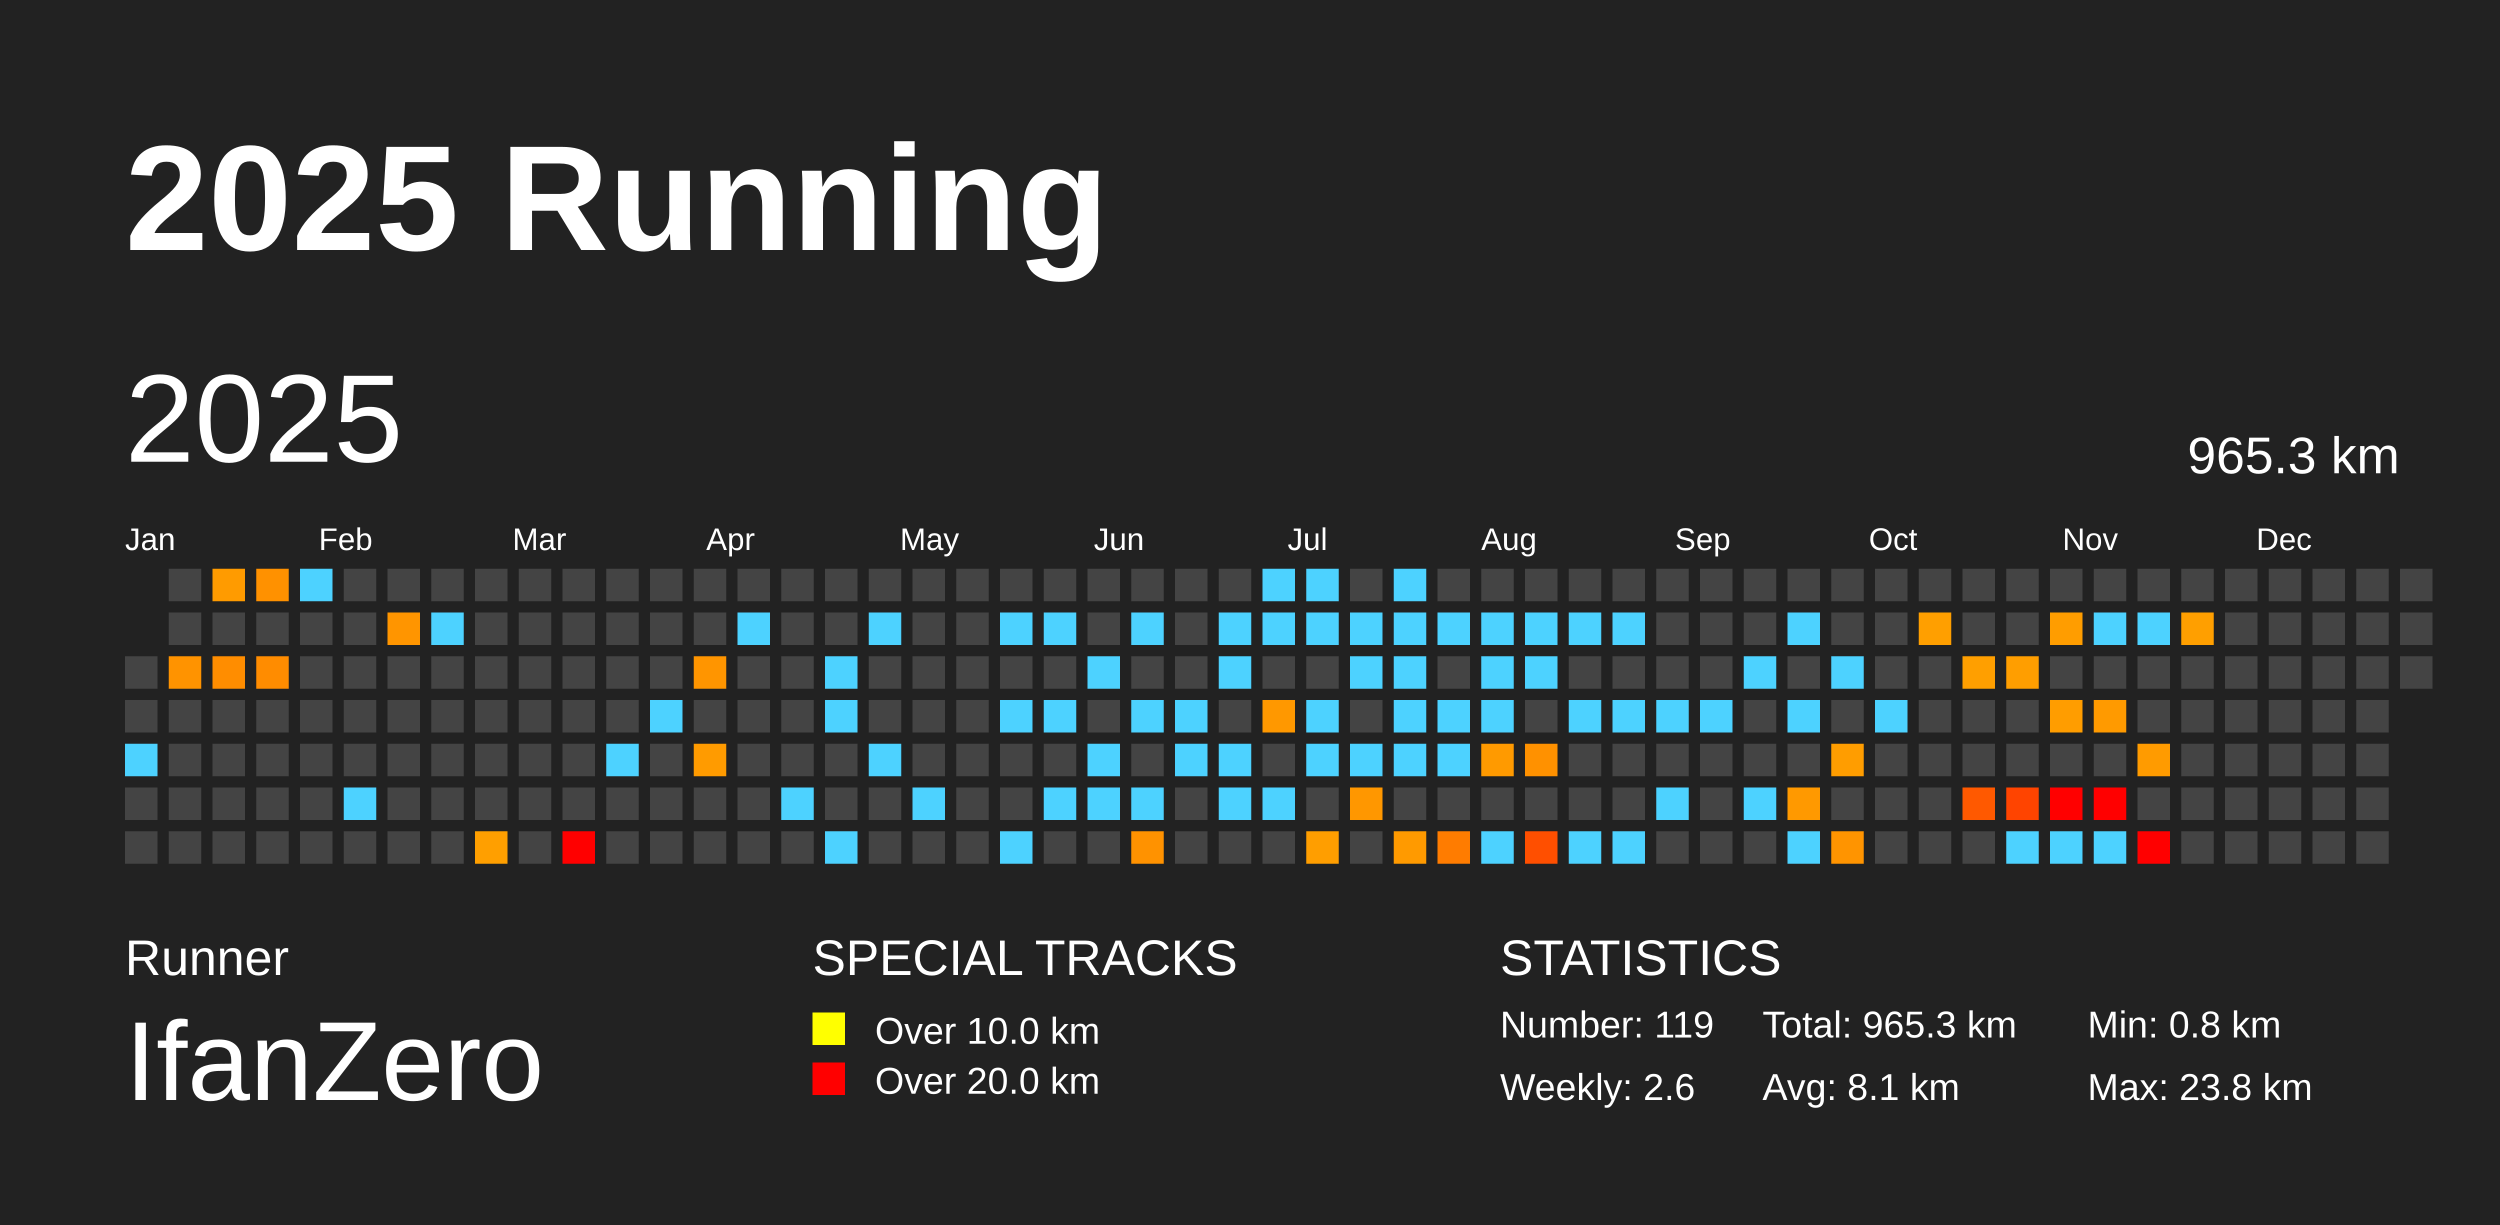
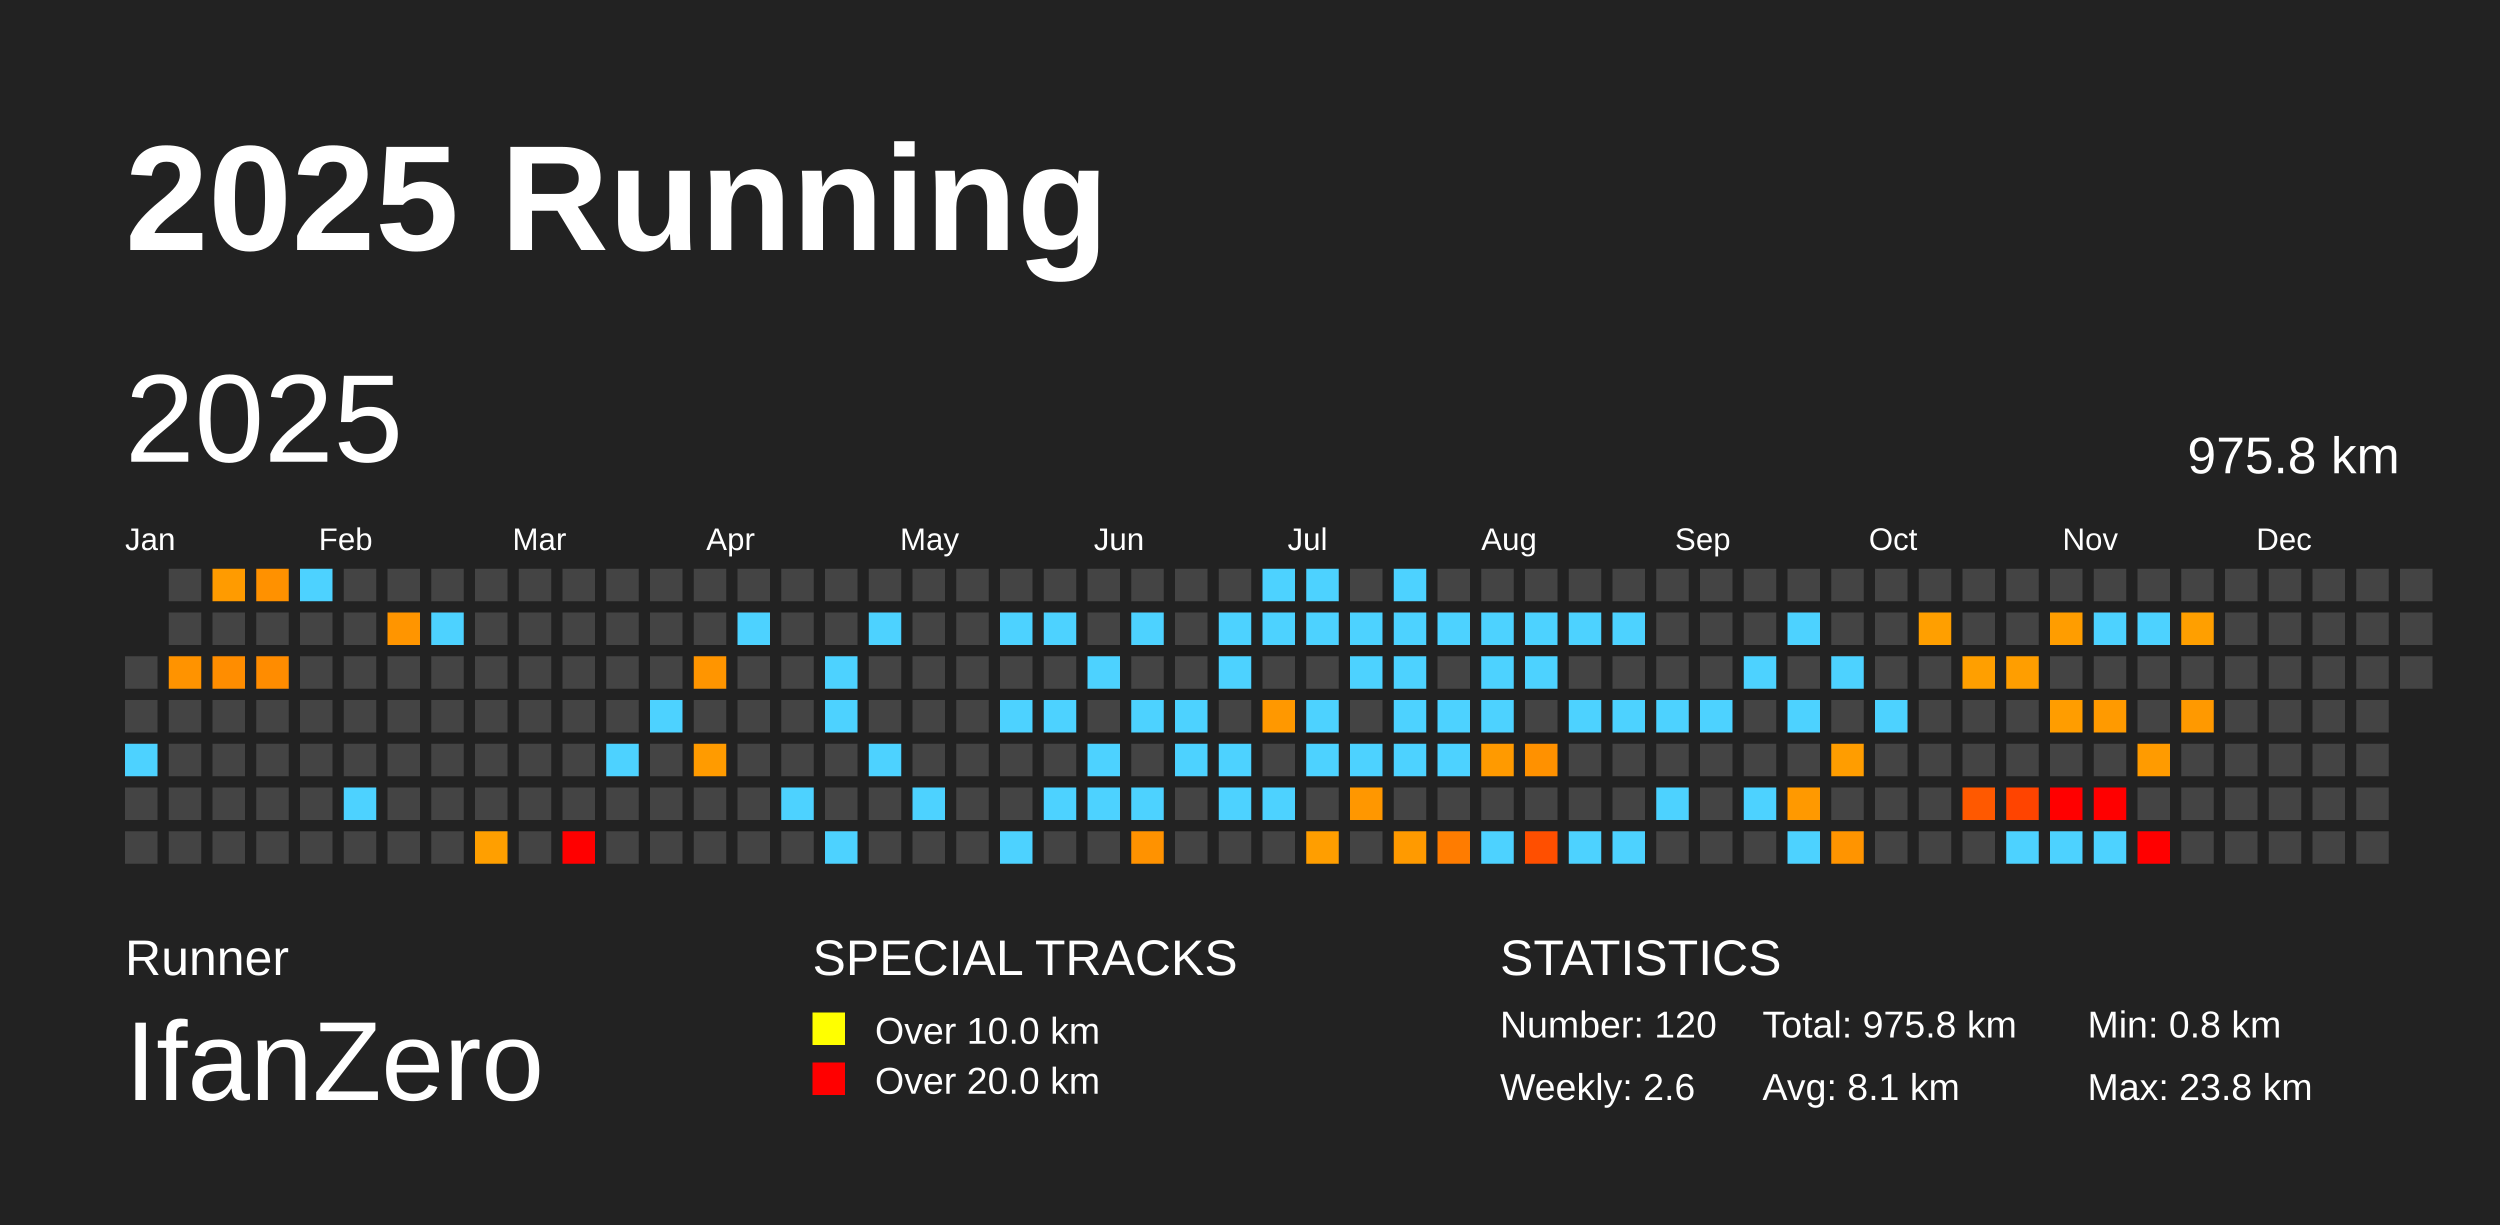
<svg xmlns="http://www.w3.org/2000/svg" baseProfile="full" height="98mm" version="1.1" viewBox="0,0,200,98" width="200mm">
  <defs />
  <rect fill="#222222" height="98" width="200" x="0" y="0" />
  <text fill="#FFFFFF" style="font-size:12px; font-family:Arial; font-weight:bold;" x="10" y="20">2025 Running</text>
  <text fill="#FFFFFF" style="font-size:4px; font-family:Arial" x="10" y="78">Runner</text>
  <text fill="#FFFFFF" style="font-size:9px; font-family:Arial" x="10" y="88">IfanZero</text>
  <text fill="#FFFFFF" style="font-size:4px; font-family:Arial" x="65" y="78">SPECIAL TRACKS</text>
  <rect fill="yellow" height="2.6" width="2.6" x="65" y="81" />
  <text fill="#FFFFFF" style="font-size:3px; font-family:Arial" x="70" y="83.5">Over 10.0 km</text>
  <rect fill="red" height="2.6" width="2.6" x="65" y="85" />
  <text fill="#FFFFFF" style="font-size:3px; font-family:Arial" x="70" y="87.5">Over 20.0 km</text>
  <text fill="#FFFFFF" style="font-size:4px; font-family:Arial" x="120" y="78">STATISTICS</text>
-   <text fill="#FFFFFF" style="font-size:3px; font-family:Arial" x="120" y="83">Number: 119</text>
+   <text fill="#FFFFFF" style="font-size:3px; font-family:Arial" x="120" y="83">Number: 120</text>
  <text fill="#FFFFFF" style="font-size:3px; font-family:Arial" x="120" y="88">Weekly: 2.6</text>
-   <text fill="#FFFFFF" style="font-size:3px; font-family:Arial" x="141" y="83">Total: 965.3 km</text>
+   <text fill="#FFFFFF" style="font-size:3px; font-family:Arial" x="141" y="83">Total: 975.8 km</text>
  <text fill="#FFFFFF" style="font-size:3px; font-family:Arial" x="141" y="88">Avg: 8.1 km</text>
  <text fill="#FFFFFF" style="font-size:3px; font-family:Arial" x="167" y="83">Min: 0.8 km</text>
  <text fill="#FFFFFF" style="font-size:3px; font-family:Arial" x="167" y="88">Max: 23.8 km</text>
  <text dominant-baseline="hanging" fill="#FFFFFF" style="font-size:10.0px; font-family:Arial;" x="10" y="30">2025</text>
-   <text dominant-baseline="hanging" fill="#FFFFFF" style="font-size:4.125px; font-family:Arial;" x="175" y="35">965.3 km</text>
+   <text dominant-baseline="hanging" fill="#FFFFFF" style="font-size:4.125px; font-family:Arial;" x="175" y="35">975.8 km</text>
  <text fill="#FFFFFF" style="font-size:2.5px; font-family:Arial" x="10.0" y="44">Jan</text>
  <text fill="#FFFFFF" style="font-size:2.5px; font-family:Arial" x="25.5" y="44">Feb</text>
  <text fill="#FFFFFF" style="font-size:2.5px; font-family:Arial" x="41.0" y="44">Mar</text>
  <text fill="#FFFFFF" style="font-size:2.5px; font-family:Arial" x="56.5" y="44">Apr</text>
  <text fill="#FFFFFF" style="font-size:2.5px; font-family:Arial" x="72.0" y="44">May</text>
  <text fill="#FFFFFF" style="font-size:2.5px; font-family:Arial" x="87.5" y="44">Jun</text>
  <text fill="#FFFFFF" style="font-size:2.5px; font-family:Arial" x="103.0" y="44">Jul</text>
  <text fill="#FFFFFF" style="font-size:2.5px; font-family:Arial" x="118.5" y="44">Aug</text>
  <text fill="#FFFFFF" style="font-size:2.5px; font-family:Arial" x="134.0" y="44">Sep</text>
  <text fill="#FFFFFF" style="font-size:2.5px; font-family:Arial" x="149.5" y="44">Oct</text>
  <text fill="#FFFFFF" style="font-size:2.5px; font-family:Arial" x="165.0" y="44">Nov</text>
  <text fill="#FFFFFF" style="font-size:2.5px; font-family:Arial" x="180.5" y="44">Dec</text>
  <rect fill="#444444" height="2.6" width="2.6" x="10.0" y="52.5" />
  <rect fill="#444444" height="2.6" width="2.6" x="10.0" y="56.0" />
  <rect fill="#4dd2ff" height="2.6" width="2.6" x="10.0" y="59.5" />
  <rect fill="#444444" height="2.6" width="2.6" x="10.0" y="63.0" />
  <rect fill="#444444" height="2.6" width="2.6" x="10.0" y="66.5" />
  <rect fill="#444444" height="2.6" width="2.6" x="13.5" y="45.5" />
  <rect fill="#444444" height="2.6" width="2.6" x="13.5" y="49.0" />
  <rect fill="#ff9300" height="2.6" width="2.6" x="13.5" y="52.5" />
  <rect fill="#444444" height="2.6" width="2.6" x="13.5" y="56.0" />
  <rect fill="#444444" height="2.6" width="2.6" x="13.5" y="59.5" />
  <rect fill="#444444" height="2.6" width="2.6" x="13.5" y="63.0" />
  <rect fill="#444444" height="2.6" width="2.6" x="13.5" y="66.5" />
  <rect fill="#ff9b00" height="2.6" width="2.6" x="17.0" y="45.5" />
  <rect fill="#444444" height="2.6" width="2.6" x="17.0" y="49.0" />
  <rect fill="#ff8d00" height="2.6" width="2.6" x="17.0" y="52.5" />
  <rect fill="#444444" height="2.6" width="2.6" x="17.0" y="56.0" />
  <rect fill="#444444" height="2.6" width="2.6" x="17.0" y="59.5" />
  <rect fill="#444444" height="2.6" width="2.6" x="17.0" y="63.0" />
  <rect fill="#444444" height="2.6" width="2.6" x="17.0" y="66.5" />
  <rect fill="#ff9100" height="2.6" width="2.6" x="20.5" y="45.5" />
  <rect fill="#444444" height="2.6" width="2.6" x="20.5" y="49.0" />
  <rect fill="#ff8c00" height="2.6" width="2.6" x="20.5" y="52.5" />
  <rect fill="#444444" height="2.6" width="2.6" x="20.5" y="56.0" />
  <rect fill="#444444" height="2.6" width="2.6" x="20.5" y="59.5" />
  <rect fill="#444444" height="2.6" width="2.6" x="20.5" y="63.0" />
  <rect fill="#444444" height="2.6" width="2.6" x="20.5" y="66.5" />
  <rect fill="#4dd2ff" height="2.6" width="2.6" x="24.0" y="45.5" />
  <rect fill="#444444" height="2.6" width="2.6" x="24.0" y="49.0" />
  <rect fill="#444444" height="2.6" width="2.6" x="24.0" y="52.5" />
  <rect fill="#444444" height="2.6" width="2.6" x="24.0" y="56.0" />
  <rect fill="#444444" height="2.6" width="2.6" x="24.0" y="59.5" />
  <rect fill="#444444" height="2.6" width="2.6" x="24.0" y="63.0" />
  <rect fill="#444444" height="2.6" width="2.6" x="24.0" y="66.5" />
  <rect fill="#444444" height="2.6" width="2.6" x="27.5" y="45.5" />
  <rect fill="#444444" height="2.6" width="2.6" x="27.5" y="49.0" />
  <rect fill="#444444" height="2.6" width="2.6" x="27.5" y="52.5" />
  <rect fill="#444444" height="2.6" width="2.6" x="27.5" y="56.0" />
  <rect fill="#444444" height="2.6" width="2.6" x="27.5" y="59.5" />
  <rect fill="#4dd2ff" height="2.6" width="2.6" x="27.5" y="63.0" />
  <rect fill="#444444" height="2.6" width="2.6" x="27.5" y="66.5" />
  <rect fill="#444444" height="2.6" width="2.6" x="31.0" y="45.5" />
  <rect fill="#ff9500" height="2.6" width="2.6" x="31.0" y="49.0" />
  <rect fill="#444444" height="2.6" width="2.6" x="31.0" y="52.5" />
  <rect fill="#444444" height="2.6" width="2.6" x="31.0" y="56.0" />
  <rect fill="#444444" height="2.6" width="2.6" x="31.0" y="59.5" />
  <rect fill="#444444" height="2.6" width="2.6" x="31.0" y="63.0" />
  <rect fill="#444444" height="2.6" width="2.6" x="31.0" y="66.5" />
  <rect fill="#444444" height="2.6" width="2.6" x="34.5" y="45.5" />
  <rect fill="#4dd2ff" height="2.6" width="2.6" x="34.5" y="49.0" />
  <rect fill="#444444" height="2.6" width="2.6" x="34.5" y="52.5" />
  <rect fill="#444444" height="2.6" width="2.6" x="34.5" y="56.0" />
  <rect fill="#444444" height="2.6" width="2.6" x="34.5" y="59.5" />
  <rect fill="#444444" height="2.6" width="2.6" x="34.5" y="63.0" />
  <rect fill="#444444" height="2.6" width="2.6" x="34.5" y="66.5" />
  <rect fill="#444444" height="2.6" width="2.6" x="38.0" y="45.5" />
  <rect fill="#444444" height="2.6" width="2.6" x="38.0" y="49.0" />
  <rect fill="#444444" height="2.6" width="2.6" x="38.0" y="52.5" />
  <rect fill="#444444" height="2.6" width="2.6" x="38.0" y="56.0" />
  <rect fill="#444444" height="2.6" width="2.6" x="38.0" y="59.5" />
  <rect fill="#444444" height="2.6" width="2.6" x="38.0" y="63.0" />
  <rect fill="#ff9f00" height="2.6" width="2.6" x="38.0" y="66.5" />
  <rect fill="#444444" height="2.6" width="2.6" x="41.5" y="45.5" />
  <rect fill="#444444" height="2.6" width="2.6" x="41.5" y="49.0" />
  <rect fill="#444444" height="2.6" width="2.6" x="41.5" y="52.5" />
  <rect fill="#444444" height="2.6" width="2.6" x="41.5" y="56.0" />
  <rect fill="#444444" height="2.6" width="2.6" x="41.5" y="59.5" />
  <rect fill="#444444" height="2.6" width="2.6" x="41.5" y="63.0" />
  <rect fill="#444444" height="2.6" width="2.6" x="41.5" y="66.5" />
  <rect fill="#444444" height="2.6" width="2.6" x="45.0" y="45.5" />
  <rect fill="#444444" height="2.6" width="2.6" x="45.0" y="49.0" />
  <rect fill="#444444" height="2.6" width="2.6" x="45.0" y="52.5" />
  <rect fill="#444444" height="2.6" width="2.6" x="45.0" y="56.0" />
  <rect fill="#444444" height="2.6" width="2.6" x="45.0" y="59.5" />
  <rect fill="#444444" height="2.6" width="2.6" x="45.0" y="63.0" />
  <rect fill="red" height="2.6" width="2.6" x="45.0" y="66.5" />
  <rect fill="#444444" height="2.6" width="2.6" x="48.5" y="45.5" />
  <rect fill="#444444" height="2.6" width="2.6" x="48.5" y="49.0" />
  <rect fill="#444444" height="2.6" width="2.6" x="48.5" y="52.5" />
  <rect fill="#444444" height="2.6" width="2.6" x="48.5" y="56.0" />
  <rect fill="#4dd2ff" height="2.6" width="2.6" x="48.5" y="59.5" />
  <rect fill="#444444" height="2.6" width="2.6" x="48.5" y="63.0" />
  <rect fill="#444444" height="2.6" width="2.6" x="48.5" y="66.5" />
  <rect fill="#444444" height="2.6" width="2.6" x="52.0" y="45.5" />
  <rect fill="#444444" height="2.6" width="2.6" x="52.0" y="49.0" />
  <rect fill="#444444" height="2.6" width="2.6" x="52.0" y="52.5" />
  <rect fill="#4dd2ff" height="2.6" width="2.6" x="52.0" y="56.0" />
  <rect fill="#444444" height="2.6" width="2.6" x="52.0" y="59.5" />
  <rect fill="#444444" height="2.6" width="2.6" x="52.0" y="63.0" />
  <rect fill="#444444" height="2.6" width="2.6" x="52.0" y="66.5" />
  <rect fill="#444444" height="2.6" width="2.6" x="55.5" y="45.5" />
  <rect fill="#444444" height="2.6" width="2.6" x="55.5" y="49.0" />
  <rect fill="#ff9500" height="2.6" width="2.6" x="55.5" y="52.5" />
  <rect fill="#444444" height="2.6" width="2.6" x="55.5" y="56.0" />
  <rect fill="#ff9b00" height="2.6" width="2.6" x="55.5" y="59.5" />
  <rect fill="#444444" height="2.6" width="2.6" x="55.5" y="63.0" />
  <rect fill="#444444" height="2.6" width="2.6" x="55.5" y="66.5" />
  <rect fill="#444444" height="2.6" width="2.6" x="59.0" y="45.5" />
  <rect fill="#4dd2ff" height="2.6" width="2.6" x="59.0" y="49.0" />
  <rect fill="#444444" height="2.6" width="2.6" x="59.0" y="52.5" />
  <rect fill="#444444" height="2.6" width="2.6" x="59.0" y="56.0" />
  <rect fill="#444444" height="2.6" width="2.6" x="59.0" y="59.5" />
  <rect fill="#444444" height="2.6" width="2.6" x="59.0" y="63.0" />
  <rect fill="#444444" height="2.6" width="2.6" x="59.0" y="66.5" />
  <rect fill="#444444" height="2.6" width="2.6" x="62.5" y="45.5" />
  <rect fill="#444444" height="2.6" width="2.6" x="62.5" y="49.0" />
  <rect fill="#444444" height="2.6" width="2.6" x="62.5" y="52.5" />
  <rect fill="#444444" height="2.6" width="2.6" x="62.5" y="56.0" />
  <rect fill="#444444" height="2.6" width="2.6" x="62.5" y="59.5" />
  <rect fill="#4dd2ff" height="2.6" width="2.6" x="62.5" y="63.0" />
  <rect fill="#444444" height="2.6" width="2.6" x="62.5" y="66.5" />
  <rect fill="#444444" height="2.6" width="2.6" x="66.0" y="45.5" />
  <rect fill="#444444" height="2.6" width="2.6" x="66.0" y="49.0" />
  <rect fill="#4dd2ff" height="2.6" width="2.6" x="66.0" y="52.5" />
  <rect fill="#4dd2ff" height="2.6" width="2.6" x="66.0" y="56.0" />
  <rect fill="#444444" height="2.6" width="2.6" x="66.0" y="59.5" />
  <rect fill="#444444" height="2.6" width="2.6" x="66.0" y="63.0" />
  <rect fill="#4dd2ff" height="2.6" width="2.6" x="66.0" y="66.5" />
  <rect fill="#444444" height="2.6" width="2.6" x="69.5" y="45.5" />
  <rect fill="#4dd2ff" height="2.6" width="2.6" x="69.5" y="49.0" />
  <rect fill="#444444" height="2.6" width="2.6" x="69.5" y="52.5" />
  <rect fill="#444444" height="2.6" width="2.6" x="69.5" y="56.0" />
  <rect fill="#4dd2ff" height="2.6" width="2.6" x="69.5" y="59.5" />
  <rect fill="#444444" height="2.6" width="2.6" x="69.5" y="63.0" />
  <rect fill="#444444" height="2.6" width="2.6" x="69.5" y="66.5" />
  <rect fill="#444444" height="2.6" width="2.6" x="73.0" y="45.5" />
  <rect fill="#444444" height="2.6" width="2.6" x="73.0" y="49.0" />
  <rect fill="#444444" height="2.6" width="2.6" x="73.0" y="52.5" />
  <rect fill="#444444" height="2.6" width="2.6" x="73.0" y="56.0" />
  <rect fill="#444444" height="2.6" width="2.6" x="73.0" y="59.5" />
  <rect fill="#4dd2ff" height="2.6" width="2.6" x="73.0" y="63.0" />
  <rect fill="#444444" height="2.6" width="2.6" x="73.0" y="66.5" />
  <rect fill="#444444" height="2.6" width="2.6" x="76.5" y="45.5" />
  <rect fill="#444444" height="2.6" width="2.6" x="76.5" y="49.0" />
  <rect fill="#444444" height="2.6" width="2.6" x="76.5" y="52.5" />
  <rect fill="#444444" height="2.6" width="2.6" x="76.5" y="56.0" />
  <rect fill="#444444" height="2.6" width="2.6" x="76.5" y="59.5" />
  <rect fill="#444444" height="2.6" width="2.6" x="76.5" y="63.0" />
  <rect fill="#444444" height="2.6" width="2.6" x="76.5" y="66.5" />
  <rect fill="#444444" height="2.6" width="2.6" x="80.0" y="45.5" />
  <rect fill="#4dd2ff" height="2.6" width="2.6" x="80.0" y="49.0" />
  <rect fill="#444444" height="2.6" width="2.6" x="80.0" y="52.5" />
  <rect fill="#4dd2ff" height="2.6" width="2.6" x="80.0" y="56.0" />
  <rect fill="#444444" height="2.6" width="2.6" x="80.0" y="59.5" />
  <rect fill="#444444" height="2.6" width="2.6" x="80.0" y="63.0" />
  <rect fill="#4dd2ff" height="2.6" width="2.6" x="80.0" y="66.5" />
  <rect fill="#444444" height="2.6" width="2.6" x="83.5" y="45.5" />
  <rect fill="#4dd2ff" height="2.6" width="2.6" x="83.5" y="49.0" />
  <rect fill="#444444" height="2.6" width="2.6" x="83.5" y="52.5" />
  <rect fill="#4dd2ff" height="2.6" width="2.6" x="83.5" y="56.0" />
  <rect fill="#444444" height="2.6" width="2.6" x="83.5" y="59.5" />
  <rect fill="#4dd2ff" height="2.6" width="2.6" x="83.5" y="63.0" />
  <rect fill="#444444" height="2.6" width="2.6" x="83.5" y="66.5" />
  <rect fill="#444444" height="2.6" width="2.6" x="87.0" y="45.5" />
  <rect fill="#444444" height="2.6" width="2.6" x="87.0" y="49.0" />
  <rect fill="#4dd2ff" height="2.6" width="2.6" x="87.0" y="52.5" />
  <rect fill="#444444" height="2.6" width="2.6" x="87.0" y="56.0" />
  <rect fill="#4dd2ff" height="2.6" width="2.6" x="87.0" y="59.5" />
  <rect fill="#4dd2ff" height="2.6" width="2.6" x="87.0" y="63.0" />
  <rect fill="#444444" height="2.6" width="2.6" x="87.0" y="66.5" />
  <rect fill="#444444" height="2.6" width="2.6" x="90.5" y="45.5" />
  <rect fill="#4dd2ff" height="2.6" width="2.6" x="90.5" y="49.0" />
  <rect fill="#444444" height="2.6" width="2.6" x="90.5" y="52.5" />
  <rect fill="#4dd2ff" height="2.6" width="2.6" x="90.5" y="56.0" />
  <rect fill="#444444" height="2.6" width="2.6" x="90.5" y="59.5" />
  <rect fill="#4dd2ff" height="2.6" width="2.6" x="90.5" y="63.0" />
  <rect fill="#ff9200" height="2.6" width="2.6" x="90.5" y="66.5" />
  <rect fill="#444444" height="2.6" width="2.6" x="94.0" y="45.5" />
  <rect fill="#444444" height="2.6" width="2.6" x="94.0" y="49.0" />
  <rect fill="#444444" height="2.6" width="2.6" x="94.0" y="52.5" />
  <rect fill="#4dd2ff" height="2.6" width="2.6" x="94.0" y="56.0" />
  <rect fill="#4dd2ff" height="2.6" width="2.6" x="94.0" y="59.5" />
  <rect fill="#444444" height="2.6" width="2.6" x="94.0" y="63.0" />
  <rect fill="#444444" height="2.6" width="2.6" x="94.0" y="66.5" />
  <rect fill="#444444" height="2.6" width="2.6" x="97.5" y="45.5" />
  <rect fill="#4dd2ff" height="2.6" width="2.6" x="97.5" y="49.0" />
  <rect fill="#4dd2ff" height="2.6" width="2.6" x="97.5" y="52.5" />
  <rect fill="#444444" height="2.6" width="2.6" x="97.5" y="56.0" />
  <rect fill="#4dd2ff" height="2.6" width="2.6" x="97.5" y="59.5" />
  <rect fill="#4dd2ff" height="2.6" width="2.6" x="97.5" y="63.0" />
  <rect fill="#444444" height="2.6" width="2.6" x="97.5" y="66.5" />
  <rect fill="#4dd2ff" height="2.6" width="2.6" x="101.0" y="45.5" />
  <rect fill="#4dd2ff" height="2.6" width="2.6" x="101.0" y="49.0" />
  <rect fill="#444444" height="2.6" width="2.6" x="101.0" y="52.5" />
  <rect fill="#ff9800" height="2.6" width="2.6" x="101.0" y="56.0" />
  <rect fill="#444444" height="2.6" width="2.6" x="101.0" y="59.5" />
  <rect fill="#4dd2ff" height="2.6" width="2.6" x="101.0" y="63.0" />
  <rect fill="#444444" height="2.6" width="2.6" x="101.0" y="66.5" />
  <rect fill="#4dd2ff" height="2.6" width="2.6" x="104.5" y="45.5" />
  <rect fill="#4dd2ff" height="2.6" width="2.6" x="104.5" y="49.0" />
  <rect fill="#444444" height="2.6" width="2.6" x="104.5" y="52.5" />
  <rect fill="#4dd2ff" height="2.6" width="2.6" x="104.5" y="56.0" />
  <rect fill="#4dd2ff" height="2.6" width="2.6" x="104.5" y="59.5" />
  <rect fill="#444444" height="2.6" width="2.6" x="104.5" y="63.0" />
  <rect fill="#ff9e00" height="2.6" width="2.6" x="104.5" y="66.5" />
  <rect fill="#444444" height="2.6" width="2.6" x="108.0" y="45.5" />
  <rect fill="#4dd2ff" height="2.6" width="2.6" x="108.0" y="49.0" />
  <rect fill="#4dd2ff" height="2.6" width="2.6" x="108.0" y="52.5" />
  <rect fill="#444444" height="2.6" width="2.6" x="108.0" y="56.0" />
  <rect fill="#4dd2ff" height="2.6" width="2.6" x="108.0" y="59.5" />
  <rect fill="#ff9700" height="2.6" width="2.6" x="108.0" y="63.0" />
  <rect fill="#444444" height="2.6" width="2.6" x="108.0" y="66.5" />
  <rect fill="#4dd2ff" height="2.6" width="2.6" x="111.5" y="45.5" />
  <rect fill="#4dd2ff" height="2.6" width="2.6" x="111.5" y="49.0" />
  <rect fill="#4dd2ff" height="2.6" width="2.6" x="111.5" y="52.5" />
  <rect fill="#4dd2ff" height="2.6" width="2.6" x="111.5" y="56.0" />
  <rect fill="#4dd2ff" height="2.6" width="2.6" x="111.5" y="59.5" />
  <rect fill="#444444" height="2.6" width="2.6" x="111.5" y="63.0" />
  <rect fill="#ff9a00" height="2.6" width="2.6" x="111.5" y="66.5" />
  <rect fill="#444444" height="2.6" width="2.6" x="115.0" y="45.5" />
  <rect fill="#4dd2ff" height="2.6" width="2.6" x="115.0" y="49.0" />
  <rect fill="#444444" height="2.6" width="2.6" x="115.0" y="52.5" />
  <rect fill="#4dd2ff" height="2.6" width="2.6" x="115.0" y="56.0" />
  <rect fill="#4dd2ff" height="2.6" width="2.6" x="115.0" y="59.5" />
  <rect fill="#444444" height="2.6" width="2.6" x="115.0" y="63.0" />
  <rect fill="#ff7c00" height="2.6" width="2.6" x="115.0" y="66.5" />
  <rect fill="#444444" height="2.6" width="2.6" x="118.5" y="45.5" />
  <rect fill="#4dd2ff" height="2.6" width="2.6" x="118.5" y="49.0" />
  <rect fill="#4dd2ff" height="2.6" width="2.6" x="118.5" y="52.5" />
  <rect fill="#4dd2ff" height="2.6" width="2.6" x="118.5" y="56.0" />
  <rect fill="#ff9a00" height="2.6" width="2.6" x="118.5" y="59.5" />
  <rect fill="#444444" height="2.6" width="2.6" x="118.5" y="63.0" />
  <rect fill="#4dd2ff" height="2.6" width="2.6" x="118.5" y="66.5" />
  <rect fill="#444444" height="2.6" width="2.6" x="122.0" y="45.5" />
  <rect fill="#4dd2ff" height="2.6" width="2.6" x="122.0" y="49.0" />
  <rect fill="#4dd2ff" height="2.6" width="2.6" x="122.0" y="52.5" />
  <rect fill="#444444" height="2.6" width="2.6" x="122.0" y="56.0" />
  <rect fill="#ff9100" height="2.6" width="2.6" x="122.0" y="59.5" />
  <rect fill="#444444" height="2.6" width="2.6" x="122.0" y="63.0" />
  <rect fill="#ff4f00" height="2.6" width="2.6" x="122.0" y="66.5" />
  <rect fill="#444444" height="2.6" width="2.6" x="125.5" y="45.5" />
  <rect fill="#4dd2ff" height="2.6" width="2.6" x="125.5" y="49.0" />
  <rect fill="#444444" height="2.6" width="2.6" x="125.5" y="52.5" />
  <rect fill="#4dd2ff" height="2.6" width="2.6" x="125.5" y="56.0" />
  <rect fill="#444444" height="2.6" width="2.6" x="125.5" y="59.5" />
  <rect fill="#444444" height="2.6" width="2.6" x="125.5" y="63.0" />
  <rect fill="#4dd2ff" height="2.6" width="2.6" x="125.5" y="66.5" />
  <rect fill="#444444" height="2.6" width="2.6" x="129.0" y="45.5" />
  <rect fill="#4dd2ff" height="2.6" width="2.6" x="129.0" y="49.0" />
  <rect fill="#444444" height="2.6" width="2.6" x="129.0" y="52.5" />
  <rect fill="#4dd2ff" height="2.6" width="2.6" x="129.0" y="56.0" />
  <rect fill="#444444" height="2.6" width="2.6" x="129.0" y="59.5" />
  <rect fill="#444444" height="2.6" width="2.6" x="129.0" y="63.0" />
  <rect fill="#4dd2ff" height="2.6" width="2.6" x="129.0" y="66.5" />
  <rect fill="#444444" height="2.6" width="2.6" x="132.5" y="45.5" />
  <rect fill="#444444" height="2.6" width="2.6" x="132.5" y="49.0" />
  <rect fill="#444444" height="2.6" width="2.6" x="132.5" y="52.5" />
  <rect fill="#4dd2ff" height="2.6" width="2.6" x="132.5" y="56.0" />
  <rect fill="#444444" height="2.6" width="2.6" x="132.5" y="59.5" />
  <rect fill="#4dd2ff" height="2.6" width="2.6" x="132.5" y="63.0" />
  <rect fill="#444444" height="2.6" width="2.6" x="132.5" y="66.5" />
  <rect fill="#444444" height="2.6" width="2.6" x="136.0" y="45.5" />
  <rect fill="#444444" height="2.6" width="2.6" x="136.0" y="49.0" />
  <rect fill="#444444" height="2.6" width="2.6" x="136.0" y="52.5" />
  <rect fill="#4dd2ff" height="2.6" width="2.6" x="136.0" y="56.0" />
  <rect fill="#444444" height="2.6" width="2.6" x="136.0" y="59.5" />
  <rect fill="#444444" height="2.6" width="2.6" x="136.0" y="63.0" />
  <rect fill="#444444" height="2.6" width="2.6" x="136.0" y="66.5" />
  <rect fill="#444444" height="2.6" width="2.6" x="139.5" y="45.5" />
  <rect fill="#444444" height="2.6" width="2.6" x="139.5" y="49.0" />
  <rect fill="#4dd2ff" height="2.6" width="2.6" x="139.5" y="52.5" />
  <rect fill="#444444" height="2.6" width="2.6" x="139.5" y="56.0" />
  <rect fill="#444444" height="2.6" width="2.6" x="139.5" y="59.5" />
  <rect fill="#4dd2ff" height="2.6" width="2.6" x="139.5" y="63.0" />
  <rect fill="#444444" height="2.6" width="2.6" x="139.5" y="66.5" />
  <rect fill="#444444" height="2.6" width="2.6" x="143.0" y="45.5" />
  <rect fill="#4dd2ff" height="2.6" width="2.6" x="143.0" y="49.0" />
  <rect fill="#444444" height="2.6" width="2.6" x="143.0" y="52.5" />
  <rect fill="#4dd2ff" height="2.6" width="2.6" x="143.0" y="56.0" />
  <rect fill="#444444" height="2.6" width="2.6" x="143.0" y="59.5" />
  <rect fill="#ff9900" height="2.6" width="2.6" x="143.0" y="63.0" />
  <rect fill="#4dd2ff" height="2.6" width="2.6" x="143.0" y="66.5" />
  <rect fill="#444444" height="2.6" width="2.6" x="146.5" y="45.5" />
  <rect fill="#444444" height="2.6" width="2.6" x="146.5" y="49.0" />
  <rect fill="#4dd2ff" height="2.6" width="2.6" x="146.5" y="52.5" />
  <rect fill="#444444" height="2.6" width="2.6" x="146.5" y="56.0" />
  <rect fill="#ff9d00" height="2.6" width="2.6" x="146.5" y="59.5" />
  <rect fill="#444444" height="2.6" width="2.6" x="146.5" y="63.0" />
  <rect fill="#ff9400" height="2.6" width="2.6" x="146.5" y="66.5" />
  <rect fill="#444444" height="2.6" width="2.6" x="150.0" y="45.5" />
  <rect fill="#444444" height="2.6" width="2.6" x="150.0" y="49.0" />
  <rect fill="#444444" height="2.6" width="2.6" x="150.0" y="52.5" />
  <rect fill="#4dd2ff" height="2.6" width="2.6" x="150.0" y="56.0" />
  <rect fill="#444444" height="2.6" width="2.6" x="150.0" y="59.5" />
  <rect fill="#444444" height="2.6" width="2.6" x="150.0" y="63.0" />
  <rect fill="#444444" height="2.6" width="2.6" x="150.0" y="66.5" />
  <rect fill="#444444" height="2.6" width="2.6" x="153.5" y="45.5" />
  <rect fill="#ff9f00" height="2.6" width="2.6" x="153.5" y="49.0" />
  <rect fill="#444444" height="2.6" width="2.6" x="153.5" y="52.5" />
  <rect fill="#444444" height="2.6" width="2.6" x="153.5" y="56.0" />
  <rect fill="#444444" height="2.6" width="2.6" x="153.5" y="59.5" />
  <rect fill="#444444" height="2.6" width="2.6" x="153.5" y="63.0" />
  <rect fill="#444444" height="2.6" width="2.6" x="153.5" y="66.5" />
  <rect fill="#444444" height="2.6" width="2.6" x="157.0" y="45.5" />
  <rect fill="#444444" height="2.6" width="2.6" x="157.0" y="49.0" />
  <rect fill="#ff9f00" height="2.6" width="2.6" x="157.0" y="52.5" />
  <rect fill="#444444" height="2.6" width="2.6" x="157.0" y="56.0" />
  <rect fill="#444444" height="2.6" width="2.6" x="157.0" y="59.5" />
  <rect fill="#ff5900" height="2.6" width="2.6" x="157.0" y="63.0" />
  <rect fill="#444444" height="2.6" width="2.6" x="157.0" y="66.5" />
  <rect fill="#444444" height="2.6" width="2.6" x="160.5" y="45.5" />
  <rect fill="#444444" height="2.6" width="2.6" x="160.5" y="49.0" />
  <rect fill="#ff9e00" height="2.6" width="2.6" x="160.5" y="52.5" />
  <rect fill="#444444" height="2.6" width="2.6" x="160.5" y="56.0" />
  <rect fill="#444444" height="2.6" width="2.6" x="160.5" y="59.5" />
  <rect fill="#ff4400" height="2.6" width="2.6" x="160.5" y="63.0" />
  <rect fill="#4dd2ff" height="2.6" width="2.6" x="160.5" y="66.5" />
  <rect fill="#444444" height="2.6" width="2.6" x="164.0" y="45.5" />
  <rect fill="#ff9d00" height="2.6" width="2.6" x="164.0" y="49.0" />
  <rect fill="#444444" height="2.6" width="2.6" x="164.0" y="52.5" />
  <rect fill="#ff9d00" height="2.6" width="2.6" x="164.0" y="56.0" />
  <rect fill="#444444" height="2.6" width="2.6" x="164.0" y="59.5" />
  <rect fill="red" height="2.6" width="2.6" x="164.0" y="63.0" />
  <rect fill="#4dd2ff" height="2.6" width="2.6" x="164.0" y="66.5" />
  <rect fill="#444444" height="2.6" width="2.6" x="167.5" y="45.5" />
  <rect fill="#4dd2ff" height="2.6" width="2.6" x="167.5" y="49.0" />
  <rect fill="#444444" height="2.6" width="2.6" x="167.5" y="52.5" />
  <rect fill="#ff9a00" height="2.6" width="2.6" x="167.5" y="56.0" />
  <rect fill="#444444" height="2.6" width="2.6" x="167.5" y="59.5" />
  <rect fill="red" height="2.6" width="2.6" x="167.5" y="63.0" />
  <rect fill="#4dd2ff" height="2.6" width="2.6" x="167.5" y="66.5" />
  <rect fill="#444444" height="2.6" width="2.6" x="171.0" y="45.5" />
  <rect fill="#4dd2ff" height="2.6" width="2.6" x="171.0" y="49.0" />
  <rect fill="#444444" height="2.6" width="2.6" x="171.0" y="52.5" />
  <rect fill="#444444" height="2.6" width="2.6" x="171.0" y="56.0" />
  <rect fill="#ff9b00" height="2.6" width="2.6" x="171.0" y="59.5" />
  <rect fill="#444444" height="2.6" width="2.6" x="171.0" y="63.0" />
  <rect fill="red" height="2.6" width="2.6" x="171.0" y="66.5" />
  <rect fill="#444444" height="2.6" width="2.6" x="174.5" y="45.5" />
  <rect fill="#ff9f00" height="2.6" width="2.6" x="174.5" y="49.0" />
  <rect fill="#444444" height="2.6" width="2.6" x="174.5" y="52.5" />
-   <rect fill="#444444" height="2.6" width="2.6" x="174.5" y="56.0" />
+   <rect fill="#ff9900" height="2.6" width="2.6" x="174.5" y="56.0" />
  <rect fill="#444444" height="2.6" width="2.6" x="174.5" y="59.5" />
  <rect fill="#444444" height="2.6" width="2.6" x="174.5" y="63.0" />
  <rect fill="#444444" height="2.6" width="2.6" x="174.5" y="66.5" />
  <rect fill="#444444" height="2.6" width="2.6" x="178.0" y="45.5" />
  <rect fill="#444444" height="2.6" width="2.6" x="178.0" y="49.0" />
  <rect fill="#444444" height="2.6" width="2.6" x="178.0" y="52.5" />
  <rect fill="#444444" height="2.6" width="2.6" x="178.0" y="56.0" />
  <rect fill="#444444" height="2.6" width="2.6" x="178.0" y="59.5" />
  <rect fill="#444444" height="2.6" width="2.6" x="178.0" y="63.0" />
  <rect fill="#444444" height="2.6" width="2.6" x="178.0" y="66.5" />
  <rect fill="#444444" height="2.6" width="2.6" x="181.5" y="45.5" />
  <rect fill="#444444" height="2.6" width="2.6" x="181.5" y="49.0" />
  <rect fill="#444444" height="2.6" width="2.6" x="181.5" y="52.5" />
  <rect fill="#444444" height="2.6" width="2.6" x="181.5" y="56.0" />
  <rect fill="#444444" height="2.6" width="2.6" x="181.5" y="59.5" />
  <rect fill="#444444" height="2.6" width="2.6" x="181.5" y="63.0" />
  <rect fill="#444444" height="2.6" width="2.6" x="181.5" y="66.5" />
  <rect fill="#444444" height="2.6" width="2.6" x="185.0" y="45.5" />
  <rect fill="#444444" height="2.6" width="2.6" x="185.0" y="49.0" />
  <rect fill="#444444" height="2.6" width="2.6" x="185.0" y="52.5" />
  <rect fill="#444444" height="2.6" width="2.6" x="185.0" y="56.0" />
  <rect fill="#444444" height="2.6" width="2.6" x="185.0" y="59.5" />
  <rect fill="#444444" height="2.6" width="2.6" x="185.0" y="63.0" />
  <rect fill="#444444" height="2.6" width="2.6" x="185.0" y="66.5" />
  <rect fill="#444444" height="2.6" width="2.6" x="188.5" y="45.5" />
  <rect fill="#444444" height="2.6" width="2.6" x="188.5" y="49.0" />
  <rect fill="#444444" height="2.6" width="2.6" x="188.5" y="52.5" />
  <rect fill="#444444" height="2.6" width="2.6" x="188.5" y="56.0" />
  <rect fill="#444444" height="2.6" width="2.6" x="188.5" y="59.5" />
  <rect fill="#444444" height="2.6" width="2.6" x="188.5" y="63.0" />
  <rect fill="#444444" height="2.6" width="2.6" x="188.5" y="66.5" />
  <rect fill="#444444" height="2.6" width="2.6" x="192.0" y="45.5" />
  <rect fill="#444444" height="2.6" width="2.6" x="192.0" y="49.0" />
  <rect fill="#444444" height="2.6" width="2.6" x="192.0" y="52.5" />
</svg>
